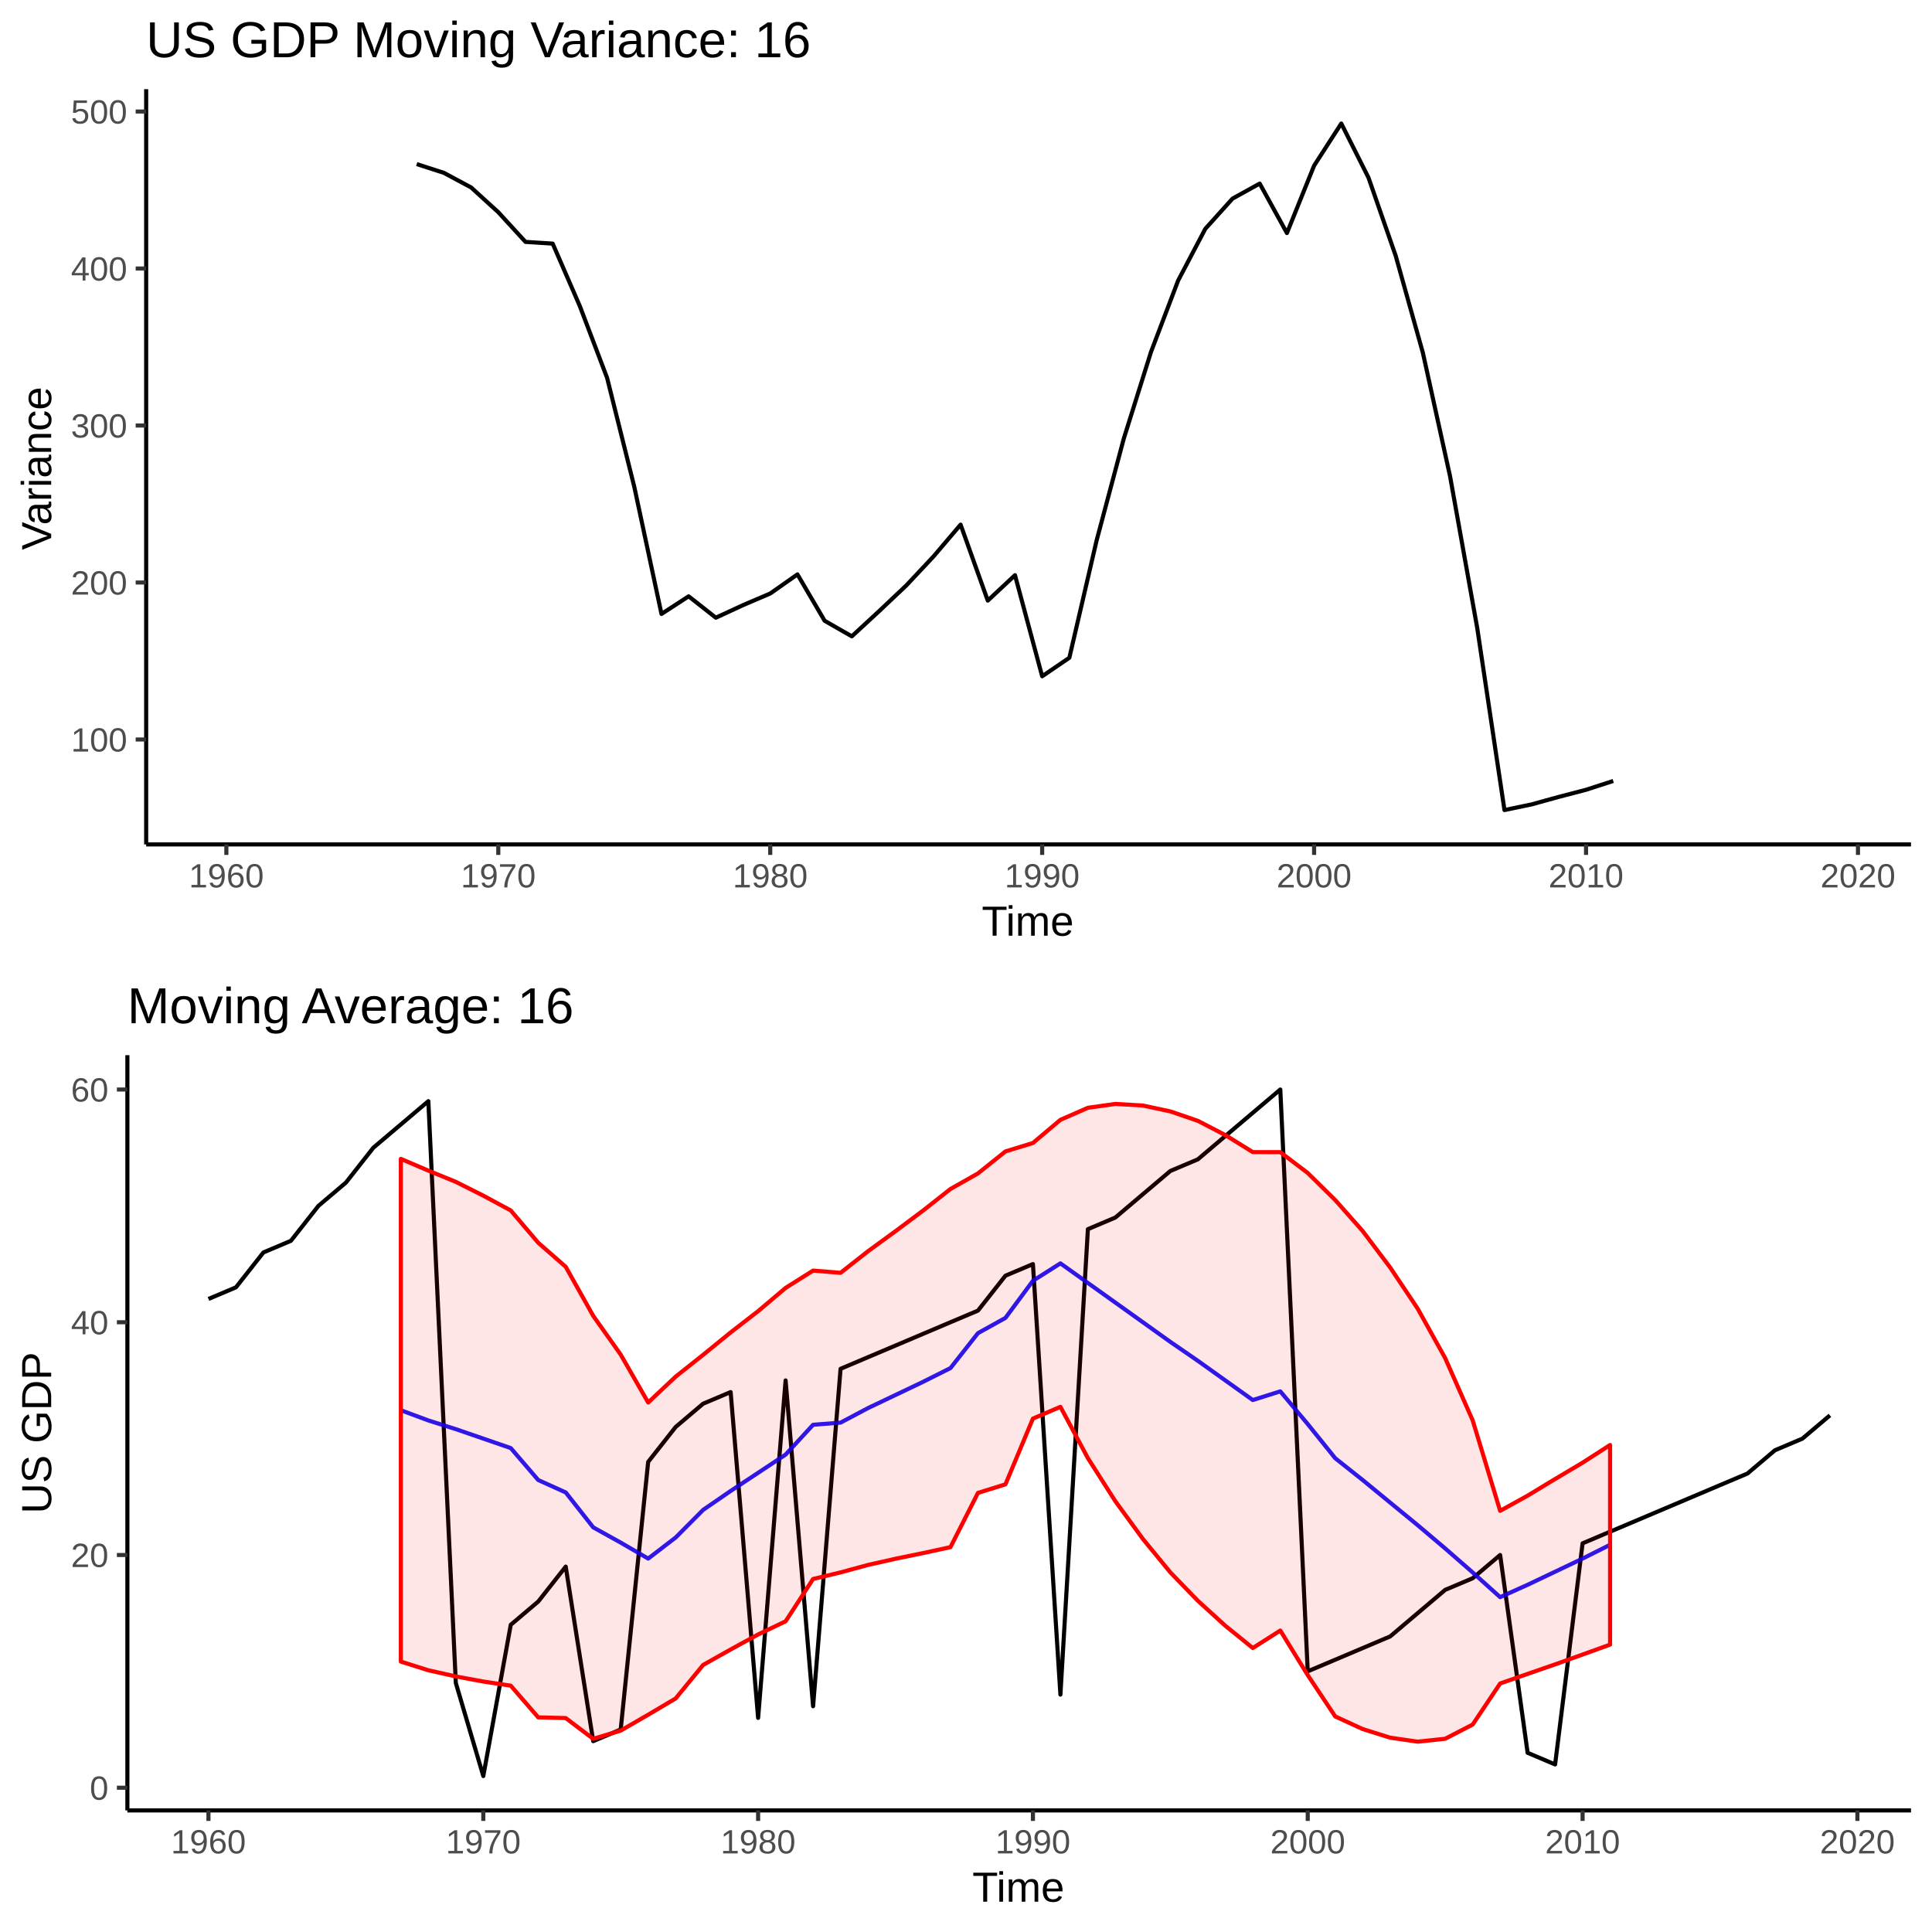
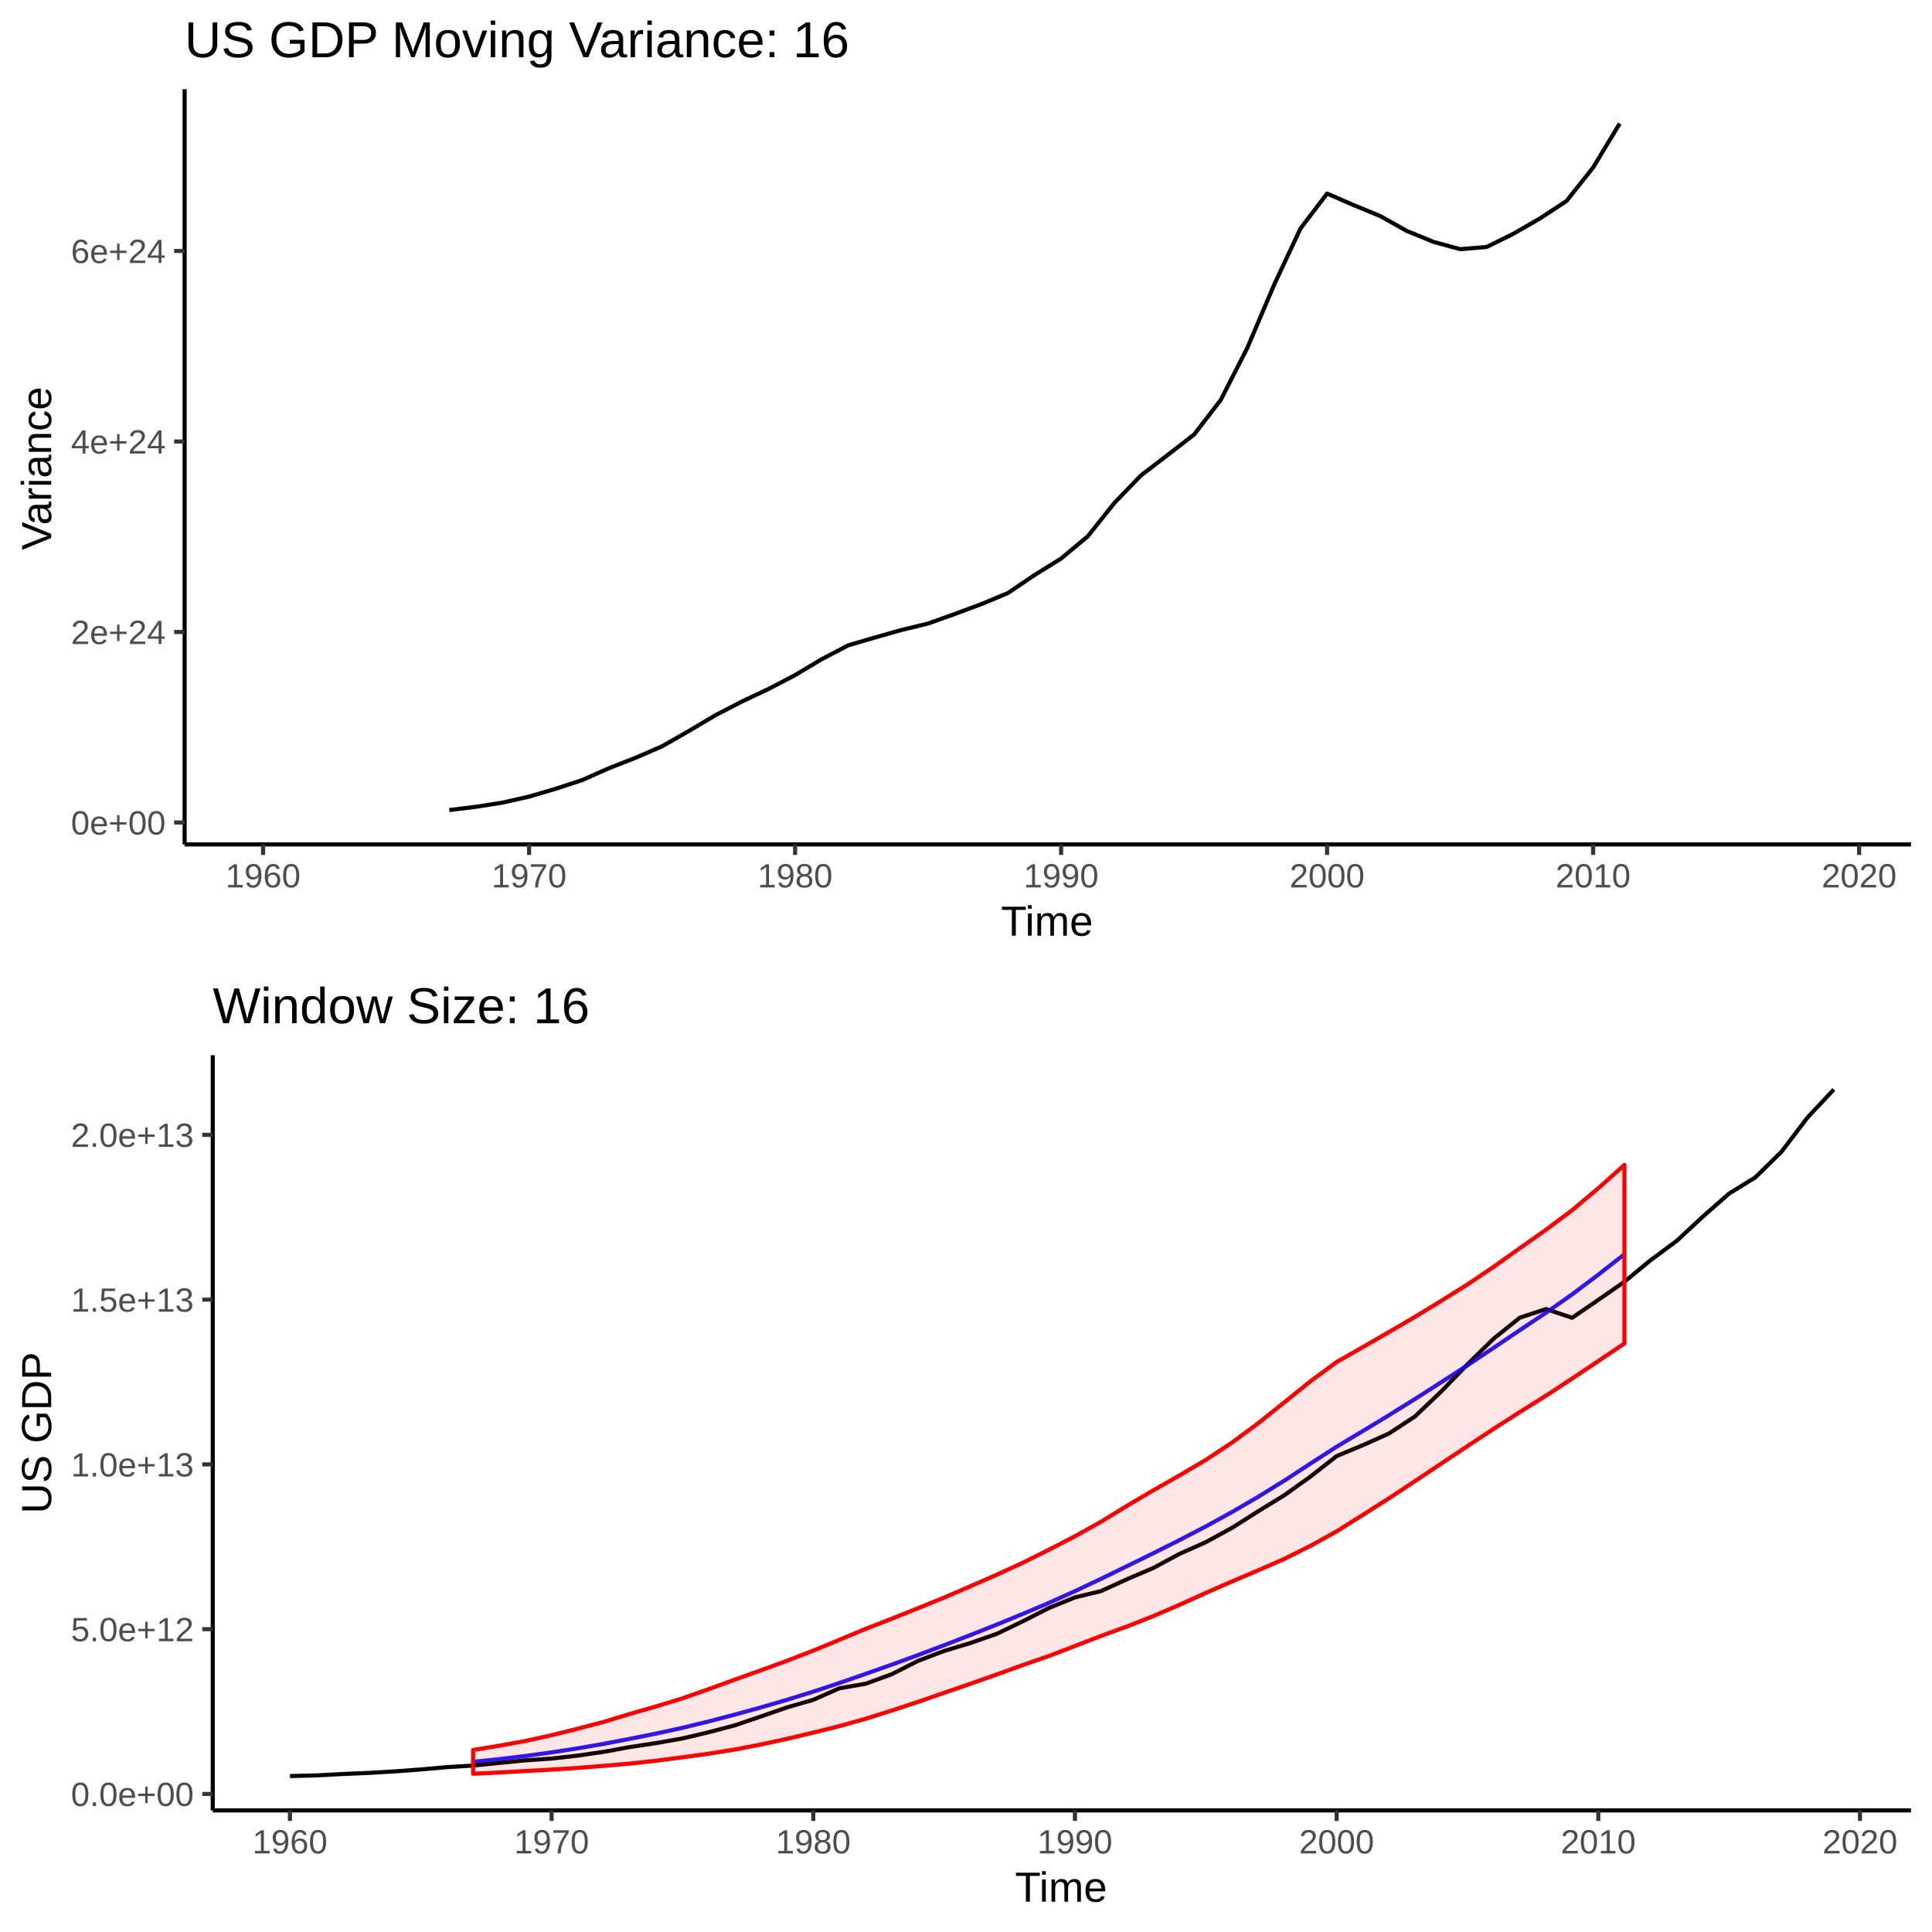
<svg xmlns="http://www.w3.org/2000/svg" viewBox="0 0 504.00 504.00">
  <defs>
    <style type="text/css">
    line, polyline, polygon, path, rect, circle {
      fill: none;
      stroke: #000000;
      stroke-linecap: round;
      stroke-linejoin: round;
      stroke-miterlimit: 10.00;
    }
  </style>
  </defs>
  <rect width="100%" height="100%" style="stroke: none; fill: #FFFFFF;" />
  <defs>
    <clipPath id="cpMC4wMHw1MDQuMDB8MjUyLjAwfDAuMDA=">
      <rect x="0.00" y="0.00" width="504.00" height="252.00" />
    </clipPath>
  </defs>
  <rect x="0.00" y="0.00" width="504.00" height="252.00" style="stroke-width: 1.07; stroke: #FFFFFF; fill: #FFFFFF;" clip-path="url(#cpMC4wMHw1MDQuMDB8MjUyLjAwfDAuMDA=)" />
  <defs>
    <clipPath id="cpMC4wMHw1MDQuMDB8NTA0LjAwfDAuMDA=">
      <rect x="0.00" y="0.00" width="504.00" height="504.00" />
    </clipPath>
  </defs>
  <defs>
-     <clipPath id="cpMzguMTN8NDk4LjUyfDIyMC4yOHwyMy4yNw==">
-       <rect x="38.13" y="23.27" width="460.39" height="197.01" />
+     <clipPath id="cpNDguMTZ8NDk4LjUyfDIyMC4yOHwyMy4yNw==">
+       <rect x="48.16" y="23.27" width="450.36" height="197.01" />
    </clipPath>
  </defs>
-   <rect x="38.13" y="23.27" width="460.39" height="197.01" style="stroke-width: 1.07; stroke: none; fill: #FFFFFF;" clip-path="url(#cpMzguMTN8NDk4LjUyfDIyMC4yOHwyMy4yNw==)" />
-   <polyline points="108.71,42.80 115.81,45.10 122.90,48.90 129.99,55.36 137.09,63.10 144.18,63.55 151.27,79.88 158.37,98.56 165.46,126.98 172.56,160.16 179.65,155.56 186.74,161.14 193.84,157.86 200.93,154.83 208.03,149.84 215.12,161.94 222.21,166.00 229.31,159.45 236.40,152.75 243.50,145.19 250.59,136.86 257.68,156.68 264.78,150.05 271.87,176.42 278.96,171.59 286.06,141.04 293.15,114.46 300.25,91.84 307.34,73.18 314.43,59.69 321.53,51.81 328.62,47.89 335.72,60.80 342.81,43.21 349.90,32.22 357.00,46.35 364.09,66.72 371.19,92.06 378.28,124.27 385.37,163.86 392.47,211.32 399.56,209.84 406.65,207.88 413.75,206.03 420.84,203.73 " style="stroke-width: 1.07; stroke-linecap: butt;" clip-path="url(#cpMzguMTN8NDk4LjUyfDIyMC4yOHwyMy4yNw==)" />
+   <rect x="48.16" y="23.27" width="450.36" height="197.01" style="stroke-width: 1.07; stroke: none; fill: #FFFFFF;" clip-path="url(#cpNDguMTZ8NDk4LjUyfDIyMC4yOHwyMy4yNw==)" />
+   <polyline points="117.21,211.32 124.15,210.47 131.08,209.38 138.02,207.81 144.96,205.77 151.90,203.49 158.84,200.41 165.78,197.69 172.72,194.68 179.66,190.72 186.60,186.60 193.54,183.01 200.48,179.73 207.42,176.11 214.36,171.96 221.30,168.34 228.24,166.31 235.17,164.34 242.11,162.66 249.05,160.18 255.99,157.60 262.93,154.71 269.87,150.02 276.81,145.70 283.75,139.92 290.69,131.23 297.63,124.03 304.57,118.72 311.51,113.35 318.45,104.34 325.39,90.75 332.32,74.42 339.26,59.60 346.20,50.49 353.14,53.51 360.08,56.37 367.02,60.26 373.96,63.10 380.90,65.00 387.84,64.42 394.78,60.99 401.72,56.99 408.66,52.44 415.60,43.69 422.54,32.22 " style="stroke-width: 1.07; stroke-linecap: butt;" clip-path="url(#cpNDguMTZ8NDk4LjUyfDIyMC4yOHwyMy4yNw==)" />
  <defs>
    <clipPath id="cpMC4wMHw1MDQuMDB8NTA0LjAwfDAuMDA=">
      <rect x="0.00" y="0.00" width="504.00" height="504.00" />
    </clipPath>
  </defs>
-   <polyline points="38.13,220.28 38.13,23.27 " style="stroke-width: 1.07; stroke-linecap: butt;" clip-path="url(#cpMC4wMHw1MDQuMDB8NTA0LjAwfDAuMDA=)" />
+   <polyline points="48.16,220.28 48.16,23.27 " style="stroke-width: 1.07; stroke-linecap: butt;" clip-path="url(#cpMC4wMHw1MDQuMDB8NTA0LjAwfDAuMDA=)" />
  <g clip-path="url(#cpMC4wMHw1MDQuMDB8NTA0LjAwfDAuMDA=)">
-     <text x="18.51" y="196.06" style="font-size: 8.80px; fill: #4D4D4D; font-family: Arial;" textLength="14.68px" lengthAdjust="spacingAndGlyphs">100</text>
+     <text x="18.51" y="217.71" style="font-size: 8.80px; fill: #4D4D4D; font-family: Arial;" textLength="24.72px" lengthAdjust="spacingAndGlyphs">0e+00</text>
  </g>
  <g clip-path="url(#cpMC4wMHw1MDQuMDB8NTA0LjAwfDAuMDA=)">
-     <text x="18.51" y="155.11" style="font-size: 8.80px; fill: #4D4D4D; font-family: Arial;" textLength="14.68px" lengthAdjust="spacingAndGlyphs">200</text>
+     <text x="18.51" y="168.01" style="font-size: 8.80px; fill: #4D4D4D; font-family: Arial;" textLength="24.72px" lengthAdjust="spacingAndGlyphs">2e+24</text>
  </g>
  <g clip-path="url(#cpMC4wMHw1MDQuMDB8NTA0LjAwfDAuMDA=)">
-     <text x="18.51" y="114.15" style="font-size: 8.80px; fill: #4D4D4D; font-family: Arial;" textLength="14.68px" lengthAdjust="spacingAndGlyphs">300</text>
+     <text x="18.51" y="118.32" style="font-size: 8.80px; fill: #4D4D4D; font-family: Arial;" textLength="24.72px" lengthAdjust="spacingAndGlyphs">4e+24</text>
  </g>
  <g clip-path="url(#cpMC4wMHw1MDQuMDB8NTA0LjAwfDAuMDA=)">
-     <text x="18.51" y="73.20" style="font-size: 8.80px; fill: #4D4D4D; font-family: Arial;" textLength="14.68px" lengthAdjust="spacingAndGlyphs">400</text>
+     <text x="18.51" y="68.62" style="font-size: 8.80px; fill: #4D4D4D; font-family: Arial;" textLength="24.72px" lengthAdjust="spacingAndGlyphs">6e+24</text>
+   </g>
+   <polyline points="45.42,214.56 48.16,214.56 " style="stroke-width: 1.07; stroke: #333333; stroke-linecap: butt;" clip-path="url(#cpMC4wMHw1MDQuMDB8NTA0LjAwfDAuMDA=)" />
+   <polyline points="45.42,164.86 48.16,164.86 " style="stroke-width: 1.07; stroke: #333333; stroke-linecap: butt;" clip-path="url(#cpMC4wMHw1MDQuMDB8NTA0LjAwfDAuMDA=)" />
+   <polyline points="45.42,115.17 48.16,115.17 " style="stroke-width: 1.07; stroke: #333333; stroke-linecap: butt;" clip-path="url(#cpMC4wMHw1MDQuMDB8NTA0LjAwfDAuMDA=)" />
+   <polyline points="45.42,65.47 48.16,65.47 " style="stroke-width: 1.07; stroke: #333333; stroke-linecap: butt;" clip-path="url(#cpMC4wMHw1MDQuMDB8NTA0LjAwfDAuMDA=)" />
+   <polyline points="48.16,220.28 498.52,220.28 " style="stroke-width: 1.07; stroke-linecap: butt;" clip-path="url(#cpMC4wMHw1MDQuMDB8NTA0LjAwfDAuMDA=)" />
+   <polyline points="68.63,223.02 68.63,220.28 " style="stroke-width: 1.07; stroke: #333333; stroke-linecap: butt;" clip-path="url(#cpMC4wMHw1MDQuMDB8NTA0LjAwfDAuMDA=)" />
+   <polyline points="138.02,223.02 138.02,220.28 " style="stroke-width: 1.07; stroke: #333333; stroke-linecap: butt;" clip-path="url(#cpMC4wMHw1MDQuMDB8NTA0LjAwfDAuMDA=)" />
+   <polyline points="207.42,223.02 207.42,220.28 " style="stroke-width: 1.07; stroke: #333333; stroke-linecap: butt;" clip-path="url(#cpMC4wMHw1MDQuMDB8NTA0LjAwfDAuMDA=)" />
+   <polyline points="276.81,223.02 276.81,220.28 " style="stroke-width: 1.07; stroke: #333333; stroke-linecap: butt;" clip-path="url(#cpMC4wMHw1MDQuMDB8NTA0LjAwfDAuMDA=)" />
+   <polyline points="346.20,223.02 346.20,220.28 " style="stroke-width: 1.07; stroke: #333333; stroke-linecap: butt;" clip-path="url(#cpMC4wMHw1MDQuMDB8NTA0LjAwfDAuMDA=)" />
+   <polyline points="415.60,223.02 415.60,220.28 " style="stroke-width: 1.07; stroke: #333333; stroke-linecap: butt;" clip-path="url(#cpMC4wMHw1MDQuMDB8NTA0LjAwfDAuMDA=)" />
+   <polyline points="484.99,223.02 484.99,220.28 " style="stroke-width: 1.07; stroke: #333333; stroke-linecap: butt;" clip-path="url(#cpMC4wMHw1MDQuMDB8NTA0LjAwfDAuMDA=)" />
+   <g clip-path="url(#cpMC4wMHw1MDQuMDB8NTA0LjAwfDAuMDA=)">
+     <text x="58.84" y="231.51" style="font-size: 8.80px; fill: #4D4D4D; font-family: Arial;" textLength="19.58px" lengthAdjust="spacingAndGlyphs">1960</text>
  </g>
  <g clip-path="url(#cpMC4wMHw1MDQuMDB8NTA0LjAwfDAuMDA=)">
-     <text x="18.51" y="32.24" style="font-size: 8.80px; fill: #4D4D4D; font-family: Arial;" textLength="14.68px" lengthAdjust="spacingAndGlyphs">500</text>
-   </g>
-   <polyline points="35.39,192.91 38.13,192.91 " style="stroke-width: 1.07; stroke: #333333; stroke-linecap: butt;" clip-path="url(#cpMC4wMHw1MDQuMDB8NTA0LjAwfDAuMDA=)" />
-   <polyline points="35.39,151.96 38.13,151.96 " style="stroke-width: 1.07; stroke: #333333; stroke-linecap: butt;" clip-path="url(#cpMC4wMHw1MDQuMDB8NTA0LjAwfDAuMDA=)" />
-   <polyline points="35.39,111.00 38.13,111.00 " style="stroke-width: 1.07; stroke: #333333; stroke-linecap: butt;" clip-path="url(#cpMC4wMHw1MDQuMDB8NTA0LjAwfDAuMDA=)" />
-   <polyline points="35.39,70.05 38.13,70.05 " style="stroke-width: 1.07; stroke: #333333; stroke-linecap: butt;" clip-path="url(#cpMC4wMHw1MDQuMDB8NTA0LjAwfDAuMDA=)" />
-   <polyline points="35.39,29.09 38.13,29.09 " style="stroke-width: 1.07; stroke: #333333; stroke-linecap: butt;" clip-path="url(#cpMC4wMHw1MDQuMDB8NTA0LjAwfDAuMDA=)" />
-   <polyline points="38.13,220.28 498.52,220.28 " style="stroke-width: 1.07; stroke-linecap: butt;" clip-path="url(#cpMC4wMHw1MDQuMDB8NTA0LjAwfDAuMDA=)" />
-   <polyline points="59.05,223.02 59.05,220.28 " style="stroke-width: 1.07; stroke: #333333; stroke-linecap: butt;" clip-path="url(#cpMC4wMHw1MDQuMDB8NTA0LjAwfDAuMDA=)" />
-   <polyline points="129.99,223.02 129.99,220.28 " style="stroke-width: 1.07; stroke: #333333; stroke-linecap: butt;" clip-path="url(#cpMC4wMHw1MDQuMDB8NTA0LjAwfDAuMDA=)" />
-   <polyline points="200.93,223.02 200.93,220.28 " style="stroke-width: 1.07; stroke: #333333; stroke-linecap: butt;" clip-path="url(#cpMC4wMHw1MDQuMDB8NTA0LjAwfDAuMDA=)" />
-   <polyline points="271.87,223.02 271.87,220.28 " style="stroke-width: 1.07; stroke: #333333; stroke-linecap: butt;" clip-path="url(#cpMC4wMHw1MDQuMDB8NTA0LjAwfDAuMDA=)" />
-   <polyline points="342.81,223.02 342.81,220.28 " style="stroke-width: 1.07; stroke: #333333; stroke-linecap: butt;" clip-path="url(#cpMC4wMHw1MDQuMDB8NTA0LjAwfDAuMDA=)" />
-   <polyline points="413.75,223.02 413.75,220.28 " style="stroke-width: 1.07; stroke: #333333; stroke-linecap: butt;" clip-path="url(#cpMC4wMHw1MDQuMDB8NTA0LjAwfDAuMDA=)" />
-   <polyline points="484.69,223.02 484.69,220.28 " style="stroke-width: 1.07; stroke: #333333; stroke-linecap: butt;" clip-path="url(#cpMC4wMHw1MDQuMDB8NTA0LjAwfDAuMDA=)" />
-   <g clip-path="url(#cpMC4wMHw1MDQuMDB8NTA0LjAwfDAuMDA=)">
-     <text x="49.27" y="231.51" style="font-size: 8.80px; fill: #4D4D4D; font-family: Arial;" textLength="19.58px" lengthAdjust="spacingAndGlyphs">1960</text>
+     <text x="128.24" y="231.51" style="font-size: 8.80px; fill: #4D4D4D; font-family: Arial;" textLength="19.58px" lengthAdjust="spacingAndGlyphs">1970</text>
  </g>
  <g clip-path="url(#cpMC4wMHw1MDQuMDB8NTA0LjAwfDAuMDA=)">
-     <text x="120.20" y="231.51" style="font-size: 8.80px; fill: #4D4D4D; font-family: Arial;" textLength="19.58px" lengthAdjust="spacingAndGlyphs">1970</text>
+     <text x="197.63" y="231.51" style="font-size: 8.80px; fill: #4D4D4D; font-family: Arial;" textLength="19.58px" lengthAdjust="spacingAndGlyphs">1980</text>
  </g>
  <g clip-path="url(#cpMC4wMHw1MDQuMDB8NTA0LjAwfDAuMDA=)">
-     <text x="191.14" y="231.51" style="font-size: 8.80px; fill: #4D4D4D; font-family: Arial;" textLength="19.58px" lengthAdjust="spacingAndGlyphs">1980</text>
+     <text x="267.02" y="231.51" style="font-size: 8.80px; fill: #4D4D4D; font-family: Arial;" textLength="19.58px" lengthAdjust="spacingAndGlyphs">1990</text>
  </g>
  <g clip-path="url(#cpMC4wMHw1MDQuMDB8NTA0LjAwfDAuMDA=)">
-     <text x="262.08" y="231.51" style="font-size: 8.80px; fill: #4D4D4D; font-family: Arial;" textLength="19.58px" lengthAdjust="spacingAndGlyphs">1990</text>
+     <text x="336.41" y="231.51" style="font-size: 8.80px; fill: #4D4D4D; font-family: Arial;" textLength="19.58px" lengthAdjust="spacingAndGlyphs">2000</text>
  </g>
  <g clip-path="url(#cpMC4wMHw1MDQuMDB8NTA0LjAwfDAuMDA=)">
-     <text x="333.02" y="231.51" style="font-size: 8.80px; fill: #4D4D4D; font-family: Arial;" textLength="19.58px" lengthAdjust="spacingAndGlyphs">2000</text>
+     <text x="405.81" y="231.51" style="font-size: 8.80px; fill: #4D4D4D; font-family: Arial;" textLength="19.58px" lengthAdjust="spacingAndGlyphs">2010</text>
  </g>
  <g clip-path="url(#cpMC4wMHw1MDQuMDB8NTA0LjAwfDAuMDA=)">
-     <text x="403.96" y="231.51" style="font-size: 8.80px; fill: #4D4D4D; font-family: Arial;" textLength="19.58px" lengthAdjust="spacingAndGlyphs">2010</text>
+     <text x="475.20" y="231.51" style="font-size: 8.80px; fill: #4D4D4D; font-family: Arial;" textLength="19.58px" lengthAdjust="spacingAndGlyphs">2020</text>
  </g>
  <g clip-path="url(#cpMC4wMHw1MDQuMDB8NTA0LjAwfDAuMDA=)">
-     <text x="474.90" y="231.51" style="font-size: 8.80px; fill: #4D4D4D; font-family: Arial;" textLength="19.58px" lengthAdjust="spacingAndGlyphs">2020</text>
-   </g>
-   <g clip-path="url(#cpMC4wMHw1MDQuMDB8NTA0LjAwfDAuMDA=)">
-     <text x="256.10" y="244.10" style="font-size: 11.00px; font-family: Arial;" textLength="24.44px" lengthAdjust="spacingAndGlyphs">Time</text>
+     <text x="261.12" y="244.10" style="font-size: 11.00px; font-family: Arial;" textLength="24.44px" lengthAdjust="spacingAndGlyphs">Time</text>
  </g>
  <g clip-path="url(#cpMC4wMHw1MDQuMDB8NTA0LjAwfDAuMDA=)">
    <text transform="translate(13.35,143.48) rotate(-90)" style="font-size: 11.00px; font-family: Arial;" textLength="43.41px" lengthAdjust="spacingAndGlyphs">Variance</text>
  </g>
  <g clip-path="url(#cpMC4wMHw1MDQuMDB8NTA0LjAwfDAuMDA=)">
-     <text x="38.13" y="14.93" style="font-size: 13.20px; font-family: Arial;" textLength="174.61px" lengthAdjust="spacingAndGlyphs">US GDP Moving Variance: 16</text>
+     <text x="48.16" y="14.93" style="font-size: 13.20px; font-family: Arial;" textLength="174.61px" lengthAdjust="spacingAndGlyphs">US GDP Moving Variance: 16</text>
  </g>
  <defs>
    <clipPath id="cpMC4wMHw1MDQuMDB8NTA0LjAwfDI1Mi4wMA==">
      <rect x="0.00" y="252.00" width="504.00" height="252.00" />
    </clipPath>
  </defs>
  <rect x="0.00" y="252.00" width="504.00" height="252.00" style="stroke-width: 1.07; stroke: #FFFFFF; fill: #FFFFFF;" clip-path="url(#cpMC4wMHw1MDQuMDB8NTA0LjAwfDI1Mi4wMA==)" />
  <defs>
    <clipPath id="cpMC4wMHw1MDQuMDB8NTA0LjAwfDAuMDA=">
      <rect x="0.00" y="0.00" width="504.00" height="504.00" />
    </clipPath>
  </defs>
  <defs>
-     <clipPath id="cpMzMuMjN8NDk4LjUyfDQ3Mi4yOHwyNzUuMjc=">
-       <rect x="33.23" y="275.27" width="465.29" height="197.01" />
+     <clipPath id="cpNTUuNTB8NDk4LjUyfDQ3Mi4yOHwyNzUuMjc=">
+       <rect x="55.50" y="275.27" width="443.02" height="197.01" />
    </clipPath>
  </defs>
-   <rect x="33.23" y="275.27" width="465.29" height="197.01" style="stroke-width: 1.07; stroke: none; fill: #FFFFFF;" clip-path="url(#cpMzMuMjN8NDk4LjUyfDQ3Mi4yOHwyNzUuMjc=)" />
-   <polyline points="54.38,338.86 61.55,335.83 68.72,326.72 75.89,323.69 83.06,314.58 90.23,308.51 97.40,299.40 104.57,293.33 111.74,287.26 118.91,439.04 126.08,463.32 133.24,423.86 140.41,417.79 147.58,408.68 154.75,454.21 161.92,451.18 169.09,381.36 176.26,372.25 183.43,366.18 190.60,363.15 197.77,448.14 204.94,360.11 212.11,445.11 219.28,357.08 226.45,354.04 233.61,351.01 240.78,347.97 247.95,344.93 255.12,341.90 262.29,332.79 269.46,329.76 276.63,442.07 283.80,320.65 290.97,317.61 298.14,311.54 305.31,305.47 312.48,302.44 319.65,296.36 326.82,290.29 333.99,284.22 341.15,436.00 348.32,432.97 355.49,429.93 362.66,426.89 369.83,420.82 377.00,414.75 384.17,411.72 391.34,405.65 398.51,457.25 405.68,460.29 412.85,402.61 420.02,399.57 427.19,396.54 434.36,393.50 441.52,390.47 448.69,387.43 455.86,384.40 463.03,378.33 470.20,375.29 477.37,369.22 " style="stroke-width: 1.07; stroke-linecap: butt;" clip-path="url(#cpMzMuMjN8NDk4LjUyfDQ3Mi4yOHwyNzUuMjc=)" />
-   <polyline points="104.57,367.89 111.74,370.55 118.91,372.82 126.08,375.29 133.24,377.76 140.41,386.10 147.58,389.33 154.75,398.44 161.92,402.42 169.09,406.59 176.26,401.09 183.43,393.88 190.60,388.95 197.77,384.21 204.94,379.46 212.11,371.68 219.28,371.12 226.45,367.32 233.61,363.91 240.78,360.49 247.95,356.89 255.12,347.78 262.29,343.80 269.46,334.12 276.63,329.57 283.80,334.69 290.97,339.81 298.14,344.93 305.31,350.06 312.48,354.99 319.65,360.11 326.82,365.23 333.99,362.96 341.15,371.50 348.32,380.41 355.49,386.10 362.66,391.99 369.83,397.87 377.00,403.94 384.17,410.20 391.34,416.65 398.51,413.42 405.68,410.01 412.85,406.59 420.02,402.99 " style="stroke-width: 1.07; stroke: #0000FF; stroke-opacity: 0.90; stroke-linecap: butt;" clip-path="url(#cpMzMuMjN8NDk4LjUyfDQ3Mi4yOHwyNzUuMjc=)" />
-   <polygon points="104.57,302.32 111.74,305.38 118.91,308.31 126.08,311.91 133.24,315.77 140.41,324.20 147.58,330.47 154.75,343.26 161.92,353.38 169.09,365.87 176.26,359.12 183.43,353.43 190.60,347.59 197.77,342.04 204.94,335.98 212.11,331.46 219.28,332.04 226.45,326.40 233.61,321.18 240.78,315.82 247.95,310.17 255.12,306.11 262.29,300.37 269.46,298.17 276.63,292.13 283.80,288.99 290.97,287.98 298.14,288.40 305.31,289.93 312.48,292.39 319.65,296.11 326.82,300.55 333.99,300.56 341.15,306.00 348.32,313.06 355.49,321.15 362.66,330.66 369.83,341.38 377.00,354.28 384.17,370.51 391.34,394.13 398.51,390.17 405.68,385.83 412.85,381.57 420.02,376.95 420.02,429.03 412.85,431.62 405.68,434.19 398.51,436.67 391.34,439.17 384.17,449.89 377.00,453.59 369.83,454.35 362.66,453.31 355.49,451.06 348.32,447.77 341.15,436.99 333.99,425.36 326.82,429.92 319.65,424.11 312.48,417.59 305.31,410.19 298.14,401.46 290.97,391.64 283.80,380.39 276.63,367.00 269.46,370.07 262.29,387.22 255.12,389.45 247.95,403.60 240.78,405.16 233.61,406.63 226.45,408.24 219.28,410.19 212.11,411.91 204.94,422.95 197.77,426.38 190.60,430.30 183.43,434.33 176.26,443.07 169.09,447.32 161.92,451.46 154.75,453.61 147.58,448.19 140.41,448.01 133.24,439.74 126.08,438.66 118.91,437.33 111.74,435.72 104.57,433.46 " style="stroke-width: 1.07; stroke: #FF0000; fill: #FF0000; fill-opacity: 0.10;" clip-path="url(#cpMzMuMjN8NDk4LjUyfDQ3Mi4yOHwyNzUuMjc=)" />
+   <rect x="55.50" y="275.27" width="443.02" height="197.01" style="stroke-width: 1.07; stroke: none; fill: #FFFFFF;" clip-path="url(#cpNTUuNTB8NDk4LjUyfDQ3Mi4yOHwyNzUuMjc=)" />
+   <polyline points="75.64,463.32 82.46,463.15 89.29,462.79 96.12,462.50 102.94,462.10 109.77,461.60 116.59,460.99 123.42,460.58 130.25,459.89 137.07,459.22 143.90,458.76 150.73,457.98 157.55,456.99 164.38,455.74 171.20,454.71 178.03,453.51 184.86,451.89 191.68,450.09 198.51,447.77 205.33,445.40 212.16,443.43 218.99,440.42 225.81,439.24 232.64,436.75 239.47,433.28 246.29,430.69 253.12,428.62 259.94,426.25 266.77,422.97 273.60,419.49 280.42,416.72 287.25,415.05 294.08,411.93 300.90,409.02 307.73,405.34 314.55,402.31 321.38,398.58 328.21,394.25 335.03,390.07 341.86,385.19 348.69,379.85 355.51,377.01 362.34,373.96 369.16,369.48 375.99,362.98 382.82,355.91 389.64,349.22 396.47,343.74 403.29,341.50 410.12,343.77 416.95,339.10 423.77,334.36 430.60,328.74 437.43,323.68 444.25,317.35 451.08,311.35 457.90,307.15 464.73,300.46 471.56,291.49 478.38,284.22 " style="stroke-width: 1.07; stroke-linecap: butt;" clip-path="url(#cpNTUuNTB8NDk4LjUyfDQ3Mi4yOHwyNzUuMjc=)" />
+   <polyline points="123.42,459.61 130.25,458.90 137.07,458.08 143.90,457.14 150.73,456.08 157.55,454.91 164.38,453.59 171.20,452.23 178.03,450.74 184.86,449.07 191.68,447.29 198.51,445.41 205.33,443.42 212.16,441.30 218.99,439.03 225.81,436.66 232.64,434.25 239.47,431.76 246.29,429.19 253.12,426.54 259.94,423.84 266.77,421.04 273.60,418.16 280.42,415.08 287.25,411.86 294.08,408.52 300.90,405.17 307.73,401.75 314.55,398.20 321.38,394.45 328.21,390.48 335.03,386.26 341.86,381.80 348.69,377.40 355.51,373.32 362.34,369.18 369.16,364.94 375.99,360.57 382.82,356.16 389.64,351.61 396.47,347.00 403.29,342.46 410.12,337.67 416.95,332.52 423.77,327.19 " style="stroke-width: 1.07; stroke: #0000FF; stroke-opacity: 0.90; stroke-linecap: butt;" clip-path="url(#cpNTUuNTB8NDk4LjUyfDQ3Mi4yOHwyNzUuMjc=)" />
+   <polygon points="123.42,456.51 130.25,455.41 137.07,454.16 143.90,452.66 150.73,450.96 157.55,449.17 164.38,447.10 171.20,445.14 178.03,443.05 184.86,440.65 191.68,438.17 198.51,435.72 205.33,433.24 212.16,430.60 218.99,427.77 225.81,424.93 232.64,422.27 239.47,419.53 246.29,416.76 253.12,413.82 259.94,410.83 266.77,407.70 273.60,404.30 280.42,400.77 287.25,396.96 294.08,392.78 300.90,388.76 307.73,384.87 314.55,380.85 321.38,376.34 328.21,371.29 335.03,365.84 341.86,360.33 348.69,355.31 355.51,351.43 362.34,347.49 369.16,343.51 375.99,339.34 382.82,335.07 389.64,330.48 396.47,325.62 403.29,320.81 410.12,315.71 416.95,309.97 423.77,303.90 423.77,350.48 416.95,355.06 410.12,359.63 403.29,364.11 396.47,368.37 389.64,372.75 382.82,377.25 375.99,381.80 369.16,386.36 362.34,390.87 355.51,395.21 348.69,399.49 341.86,403.27 335.03,406.68 328.21,409.67 321.38,412.56 314.55,415.55 307.73,418.64 300.90,421.58 294.08,424.27 287.25,426.76 280.42,429.40 273.60,432.01 266.77,434.38 259.94,436.86 253.12,439.26 246.29,441.61 239.47,443.98 232.64,446.23 225.81,448.38 218.99,450.29 212.16,451.99 205.33,453.60 198.51,455.09 191.68,456.41 184.86,457.49 178.03,458.43 171.20,459.31 164.38,460.07 157.55,460.65 150.73,461.19 143.90,461.63 137.07,462.01 130.25,462.39 123.42,462.72 " style="stroke-width: 1.07; stroke: #FF0000; fill: #FF0000; fill-opacity: 0.10;" clip-path="url(#cpNTUuNTB8NDk4LjUyfDQ3Mi4yOHwyNzUuMjc=)" />
  <defs>
    <clipPath id="cpMC4wMHw1MDQuMDB8NTA0LjAwfDAuMDA=">
      <rect x="0.00" y="0.00" width="504.00" height="504.00" />
    </clipPath>
  </defs>
-   <polyline points="33.23,472.28 33.23,275.27 " style="stroke-width: 1.07; stroke-linecap: butt;" clip-path="url(#cpMC4wMHw1MDQuMDB8NTA0LjAwfDAuMDA=)" />
+   <polyline points="55.50,472.28 55.50,275.27 " style="stroke-width: 1.07; stroke-linecap: butt;" clip-path="url(#cpMC4wMHw1MDQuMDB8NTA0LjAwfDAuMDA=)" />
  <g clip-path="url(#cpMC4wMHw1MDQuMDB8NTA0LjAwfDAuMDA=)">
-     <text x="23.41" y="469.51" style="font-size: 8.80px; fill: #4D4D4D; font-family: Arial;" textLength="4.89px" lengthAdjust="spacingAndGlyphs">0</text>
+     <text x="18.51" y="471.14" style="font-size: 8.80px; fill: #4D4D4D; font-family: Arial;" textLength="32.05px" lengthAdjust="spacingAndGlyphs">0.0e+00</text>
  </g>
  <g clip-path="url(#cpMC4wMHw1MDQuMDB8NTA0LjAwfDAuMDA=)">
-     <text x="18.51" y="408.79" style="font-size: 8.80px; fill: #4D4D4D; font-family: Arial;" textLength="9.79px" lengthAdjust="spacingAndGlyphs">20</text>
+     <text x="18.51" y="428.15" style="font-size: 8.80px; fill: #4D4D4D; font-family: Arial;" textLength="32.05px" lengthAdjust="spacingAndGlyphs">5.0e+12</text>
  </g>
  <g clip-path="url(#cpMC4wMHw1MDQuMDB8NTA0LjAwfDAuMDA=)">
-     <text x="18.51" y="348.08" style="font-size: 8.80px; fill: #4D4D4D; font-family: Arial;" textLength="9.79px" lengthAdjust="spacingAndGlyphs">40</text>
+     <text x="18.51" y="385.17" style="font-size: 8.80px; fill: #4D4D4D; font-family: Arial;" textLength="32.05px" lengthAdjust="spacingAndGlyphs">1.0e+13</text>
  </g>
  <g clip-path="url(#cpMC4wMHw1MDQuMDB8NTA0LjAwfDAuMDA=)">
-     <text x="18.51" y="287.37" style="font-size: 8.80px; fill: #4D4D4D; font-family: Arial;" textLength="9.79px" lengthAdjust="spacingAndGlyphs">60</text>
-   </g>
-   <polyline points="30.49,466.36 33.23,466.36 " style="stroke-width: 1.07; stroke: #333333; stroke-linecap: butt;" clip-path="url(#cpMC4wMHw1MDQuMDB8NTA0LjAwfDAuMDA=)" />
-   <polyline points="30.49,405.65 33.23,405.65 " style="stroke-width: 1.07; stroke: #333333; stroke-linecap: butt;" clip-path="url(#cpMC4wMHw1MDQuMDB8NTA0LjAwfDAuMDA=)" />
-   <polyline points="30.49,344.93 33.23,344.93 " style="stroke-width: 1.07; stroke: #333333; stroke-linecap: butt;" clip-path="url(#cpMC4wMHw1MDQuMDB8NTA0LjAwfDAuMDA=)" />
-   <polyline points="30.49,284.22 33.23,284.22 " style="stroke-width: 1.07; stroke: #333333; stroke-linecap: butt;" clip-path="url(#cpMC4wMHw1MDQuMDB8NTA0LjAwfDAuMDA=)" />
-   <polyline points="33.23,472.28 498.52,472.28 " style="stroke-width: 1.07; stroke-linecap: butt;" clip-path="url(#cpMC4wMHw1MDQuMDB8NTA0LjAwfDAuMDA=)" />
-   <polyline points="54.38,475.02 54.38,472.28 " style="stroke-width: 1.07; stroke: #333333; stroke-linecap: butt;" clip-path="url(#cpMC4wMHw1MDQuMDB8NTA0LjAwfDAuMDA=)" />
-   <polyline points="126.08,475.02 126.08,472.28 " style="stroke-width: 1.07; stroke: #333333; stroke-linecap: butt;" clip-path="url(#cpMC4wMHw1MDQuMDB8NTA0LjAwfDAuMDA=)" />
-   <polyline points="197.77,475.02 197.77,472.28 " style="stroke-width: 1.07; stroke: #333333; stroke-linecap: butt;" clip-path="url(#cpMC4wMHw1MDQuMDB8NTA0LjAwfDAuMDA=)" />
-   <polyline points="269.46,475.02 269.46,472.28 " style="stroke-width: 1.07; stroke: #333333; stroke-linecap: butt;" clip-path="url(#cpMC4wMHw1MDQuMDB8NTA0LjAwfDAuMDA=)" />
-   <polyline points="341.15,475.02 341.15,472.28 " style="stroke-width: 1.07; stroke: #333333; stroke-linecap: butt;" clip-path="url(#cpMC4wMHw1MDQuMDB8NTA0LjAwfDAuMDA=)" />
-   <polyline points="412.85,475.02 412.85,472.28 " style="stroke-width: 1.07; stroke: #333333; stroke-linecap: butt;" clip-path="url(#cpMC4wMHw1MDQuMDB8NTA0LjAwfDAuMDA=)" />
-   <polyline points="484.54,475.02 484.54,472.28 " style="stroke-width: 1.07; stroke: #333333; stroke-linecap: butt;" clip-path="url(#cpMC4wMHw1MDQuMDB8NTA0LjAwfDAuMDA=)" />
-   <g clip-path="url(#cpMC4wMHw1MDQuMDB8NTA0LjAwfDAuMDA=)">
-     <text x="44.59" y="483.51" style="font-size: 8.80px; fill: #4D4D4D; font-family: Arial;" textLength="19.58px" lengthAdjust="spacingAndGlyphs">1960</text>
+     <text x="18.51" y="342.18" style="font-size: 8.80px; fill: #4D4D4D; font-family: Arial;" textLength="32.05px" lengthAdjust="spacingAndGlyphs">1.5e+13</text>
  </g>
  <g clip-path="url(#cpMC4wMHw1MDQuMDB8NTA0LjAwfDAuMDA=)">
-     <text x="116.29" y="483.51" style="font-size: 8.80px; fill: #4D4D4D; font-family: Arial;" textLength="19.58px" lengthAdjust="spacingAndGlyphs">1970</text>
+     <text x="18.51" y="299.19" style="font-size: 8.80px; fill: #4D4D4D; font-family: Arial;" textLength="32.05px" lengthAdjust="spacingAndGlyphs">2.0e+13</text>
+   </g>
+   <polyline points="52.76,467.99 55.50,467.99 " style="stroke-width: 1.07; stroke: #333333; stroke-linecap: butt;" clip-path="url(#cpMC4wMHw1MDQuMDB8NTA0LjAwfDAuMDA=)" />
+   <polyline points="52.76,425.00 55.50,425.00 " style="stroke-width: 1.07; stroke: #333333; stroke-linecap: butt;" clip-path="url(#cpMC4wMHw1MDQuMDB8NTA0LjAwfDAuMDA=)" />
+   <polyline points="52.76,382.02 55.50,382.02 " style="stroke-width: 1.07; stroke: #333333; stroke-linecap: butt;" clip-path="url(#cpMC4wMHw1MDQuMDB8NTA0LjAwfDAuMDA=)" />
+   <polyline points="52.76,339.03 55.50,339.03 " style="stroke-width: 1.07; stroke: #333333; stroke-linecap: butt;" clip-path="url(#cpMC4wMHw1MDQuMDB8NTA0LjAwfDAuMDA=)" />
+   <polyline points="52.76,296.04 55.50,296.04 " style="stroke-width: 1.07; stroke: #333333; stroke-linecap: butt;" clip-path="url(#cpMC4wMHw1MDQuMDB8NTA0LjAwfDAuMDA=)" />
+   <polyline points="55.50,472.28 498.52,472.28 " style="stroke-width: 1.07; stroke-linecap: butt;" clip-path="url(#cpMC4wMHw1MDQuMDB8NTA0LjAwfDAuMDA=)" />
+   <polyline points="75.64,475.02 75.64,472.28 " style="stroke-width: 1.07; stroke: #333333; stroke-linecap: butt;" clip-path="url(#cpMC4wMHw1MDQuMDB8NTA0LjAwfDAuMDA=)" />
+   <polyline points="143.90,475.02 143.90,472.28 " style="stroke-width: 1.07; stroke: #333333; stroke-linecap: butt;" clip-path="url(#cpMC4wMHw1MDQuMDB8NTA0LjAwfDAuMDA=)" />
+   <polyline points="212.16,475.02 212.16,472.28 " style="stroke-width: 1.07; stroke: #333333; stroke-linecap: butt;" clip-path="url(#cpMC4wMHw1MDQuMDB8NTA0LjAwfDAuMDA=)" />
+   <polyline points="280.42,475.02 280.42,472.28 " style="stroke-width: 1.07; stroke: #333333; stroke-linecap: butt;" clip-path="url(#cpMC4wMHw1MDQuMDB8NTA0LjAwfDAuMDA=)" />
+   <polyline points="348.69,475.02 348.69,472.28 " style="stroke-width: 1.07; stroke: #333333; stroke-linecap: butt;" clip-path="url(#cpMC4wMHw1MDQuMDB8NTA0LjAwfDAuMDA=)" />
+   <polyline points="416.95,475.02 416.95,472.28 " style="stroke-width: 1.07; stroke: #333333; stroke-linecap: butt;" clip-path="url(#cpMC4wMHw1MDQuMDB8NTA0LjAwfDAuMDA=)" />
+   <polyline points="485.21,475.02 485.21,472.28 " style="stroke-width: 1.07; stroke: #333333; stroke-linecap: butt;" clip-path="url(#cpMC4wMHw1MDQuMDB8NTA0LjAwfDAuMDA=)" />
+   <g clip-path="url(#cpMC4wMHw1MDQuMDB8NTA0LjAwfDAuMDA=)">
+     <text x="65.85" y="483.51" style="font-size: 8.80px; fill: #4D4D4D; font-family: Arial;" textLength="19.58px" lengthAdjust="spacingAndGlyphs">1960</text>
  </g>
  <g clip-path="url(#cpMC4wMHw1MDQuMDB8NTA0LjAwfDAuMDA=)">
-     <text x="187.98" y="483.51" style="font-size: 8.80px; fill: #4D4D4D; font-family: Arial;" textLength="19.58px" lengthAdjust="spacingAndGlyphs">1980</text>
+     <text x="134.11" y="483.51" style="font-size: 8.80px; fill: #4D4D4D; font-family: Arial;" textLength="19.58px" lengthAdjust="spacingAndGlyphs">1970</text>
  </g>
  <g clip-path="url(#cpMC4wMHw1MDQuMDB8NTA0LjAwfDAuMDA=)">
-     <text x="259.67" y="483.51" style="font-size: 8.80px; fill: #4D4D4D; font-family: Arial;" textLength="19.58px" lengthAdjust="spacingAndGlyphs">1990</text>
+     <text x="202.37" y="483.51" style="font-size: 8.80px; fill: #4D4D4D; font-family: Arial;" textLength="19.58px" lengthAdjust="spacingAndGlyphs">1980</text>
  </g>
  <g clip-path="url(#cpMC4wMHw1MDQuMDB8NTA0LjAwfDAuMDA=)">
-     <text x="331.37" y="483.51" style="font-size: 8.80px; fill: #4D4D4D; font-family: Arial;" textLength="19.58px" lengthAdjust="spacingAndGlyphs">2000</text>
+     <text x="270.63" y="483.51" style="font-size: 8.80px; fill: #4D4D4D; font-family: Arial;" textLength="19.58px" lengthAdjust="spacingAndGlyphs">1990</text>
  </g>
  <g clip-path="url(#cpMC4wMHw1MDQuMDB8NTA0LjAwfDAuMDA=)">
-     <text x="403.06" y="483.51" style="font-size: 8.80px; fill: #4D4D4D; font-family: Arial;" textLength="19.58px" lengthAdjust="spacingAndGlyphs">2010</text>
+     <text x="338.90" y="483.51" style="font-size: 8.80px; fill: #4D4D4D; font-family: Arial;" textLength="19.58px" lengthAdjust="spacingAndGlyphs">2000</text>
  </g>
  <g clip-path="url(#cpMC4wMHw1MDQuMDB8NTA0LjAwfDAuMDA=)">
-     <text x="474.75" y="483.51" style="font-size: 8.80px; fill: #4D4D4D; font-family: Arial;" textLength="19.58px" lengthAdjust="spacingAndGlyphs">2020</text>
+     <text x="407.16" y="483.51" style="font-size: 8.80px; fill: #4D4D4D; font-family: Arial;" textLength="19.58px" lengthAdjust="spacingAndGlyphs">2010</text>
  </g>
  <g clip-path="url(#cpMC4wMHw1MDQuMDB8NTA0LjAwfDAuMDA=)">
-     <text x="253.65" y="496.10" style="font-size: 11.00px; font-family: Arial;" textLength="24.44px" lengthAdjust="spacingAndGlyphs">Time</text>
+     <text x="475.42" y="483.51" style="font-size: 8.80px; fill: #4D4D4D; font-family: Arial;" textLength="19.58px" lengthAdjust="spacingAndGlyphs">2020</text>
+   </g>
+   <g clip-path="url(#cpMC4wMHw1MDQuMDB8NTA0LjAwfDAuMDA=)">
+     <text x="264.79" y="496.10" style="font-size: 11.00px; font-family: Arial;" textLength="24.44px" lengthAdjust="spacingAndGlyphs">Time</text>
  </g>
  <g clip-path="url(#cpMC4wMHw1MDQuMDB8NTA0LjAwfDAuMDA=)">
    <text transform="translate(13.35,394.86) rotate(-90)" style="font-size: 11.00px; font-family: Arial;" textLength="42.17px" lengthAdjust="spacingAndGlyphs">US GDP</text>
  </g>
  <g clip-path="url(#cpMC4wMHw1MDQuMDB8NTA0LjAwfDAuMDA=)">
-     <text x="33.23" y="266.93" style="font-size: 13.20px; font-family: Arial;" textLength="117.40px" lengthAdjust="spacingAndGlyphs">Moving Average: 16</text>
+     <text x="55.50" y="266.93" style="font-size: 13.20px; font-family: Arial;" textLength="98.31px" lengthAdjust="spacingAndGlyphs">Window Size: 16</text>
  </g>
</svg>
